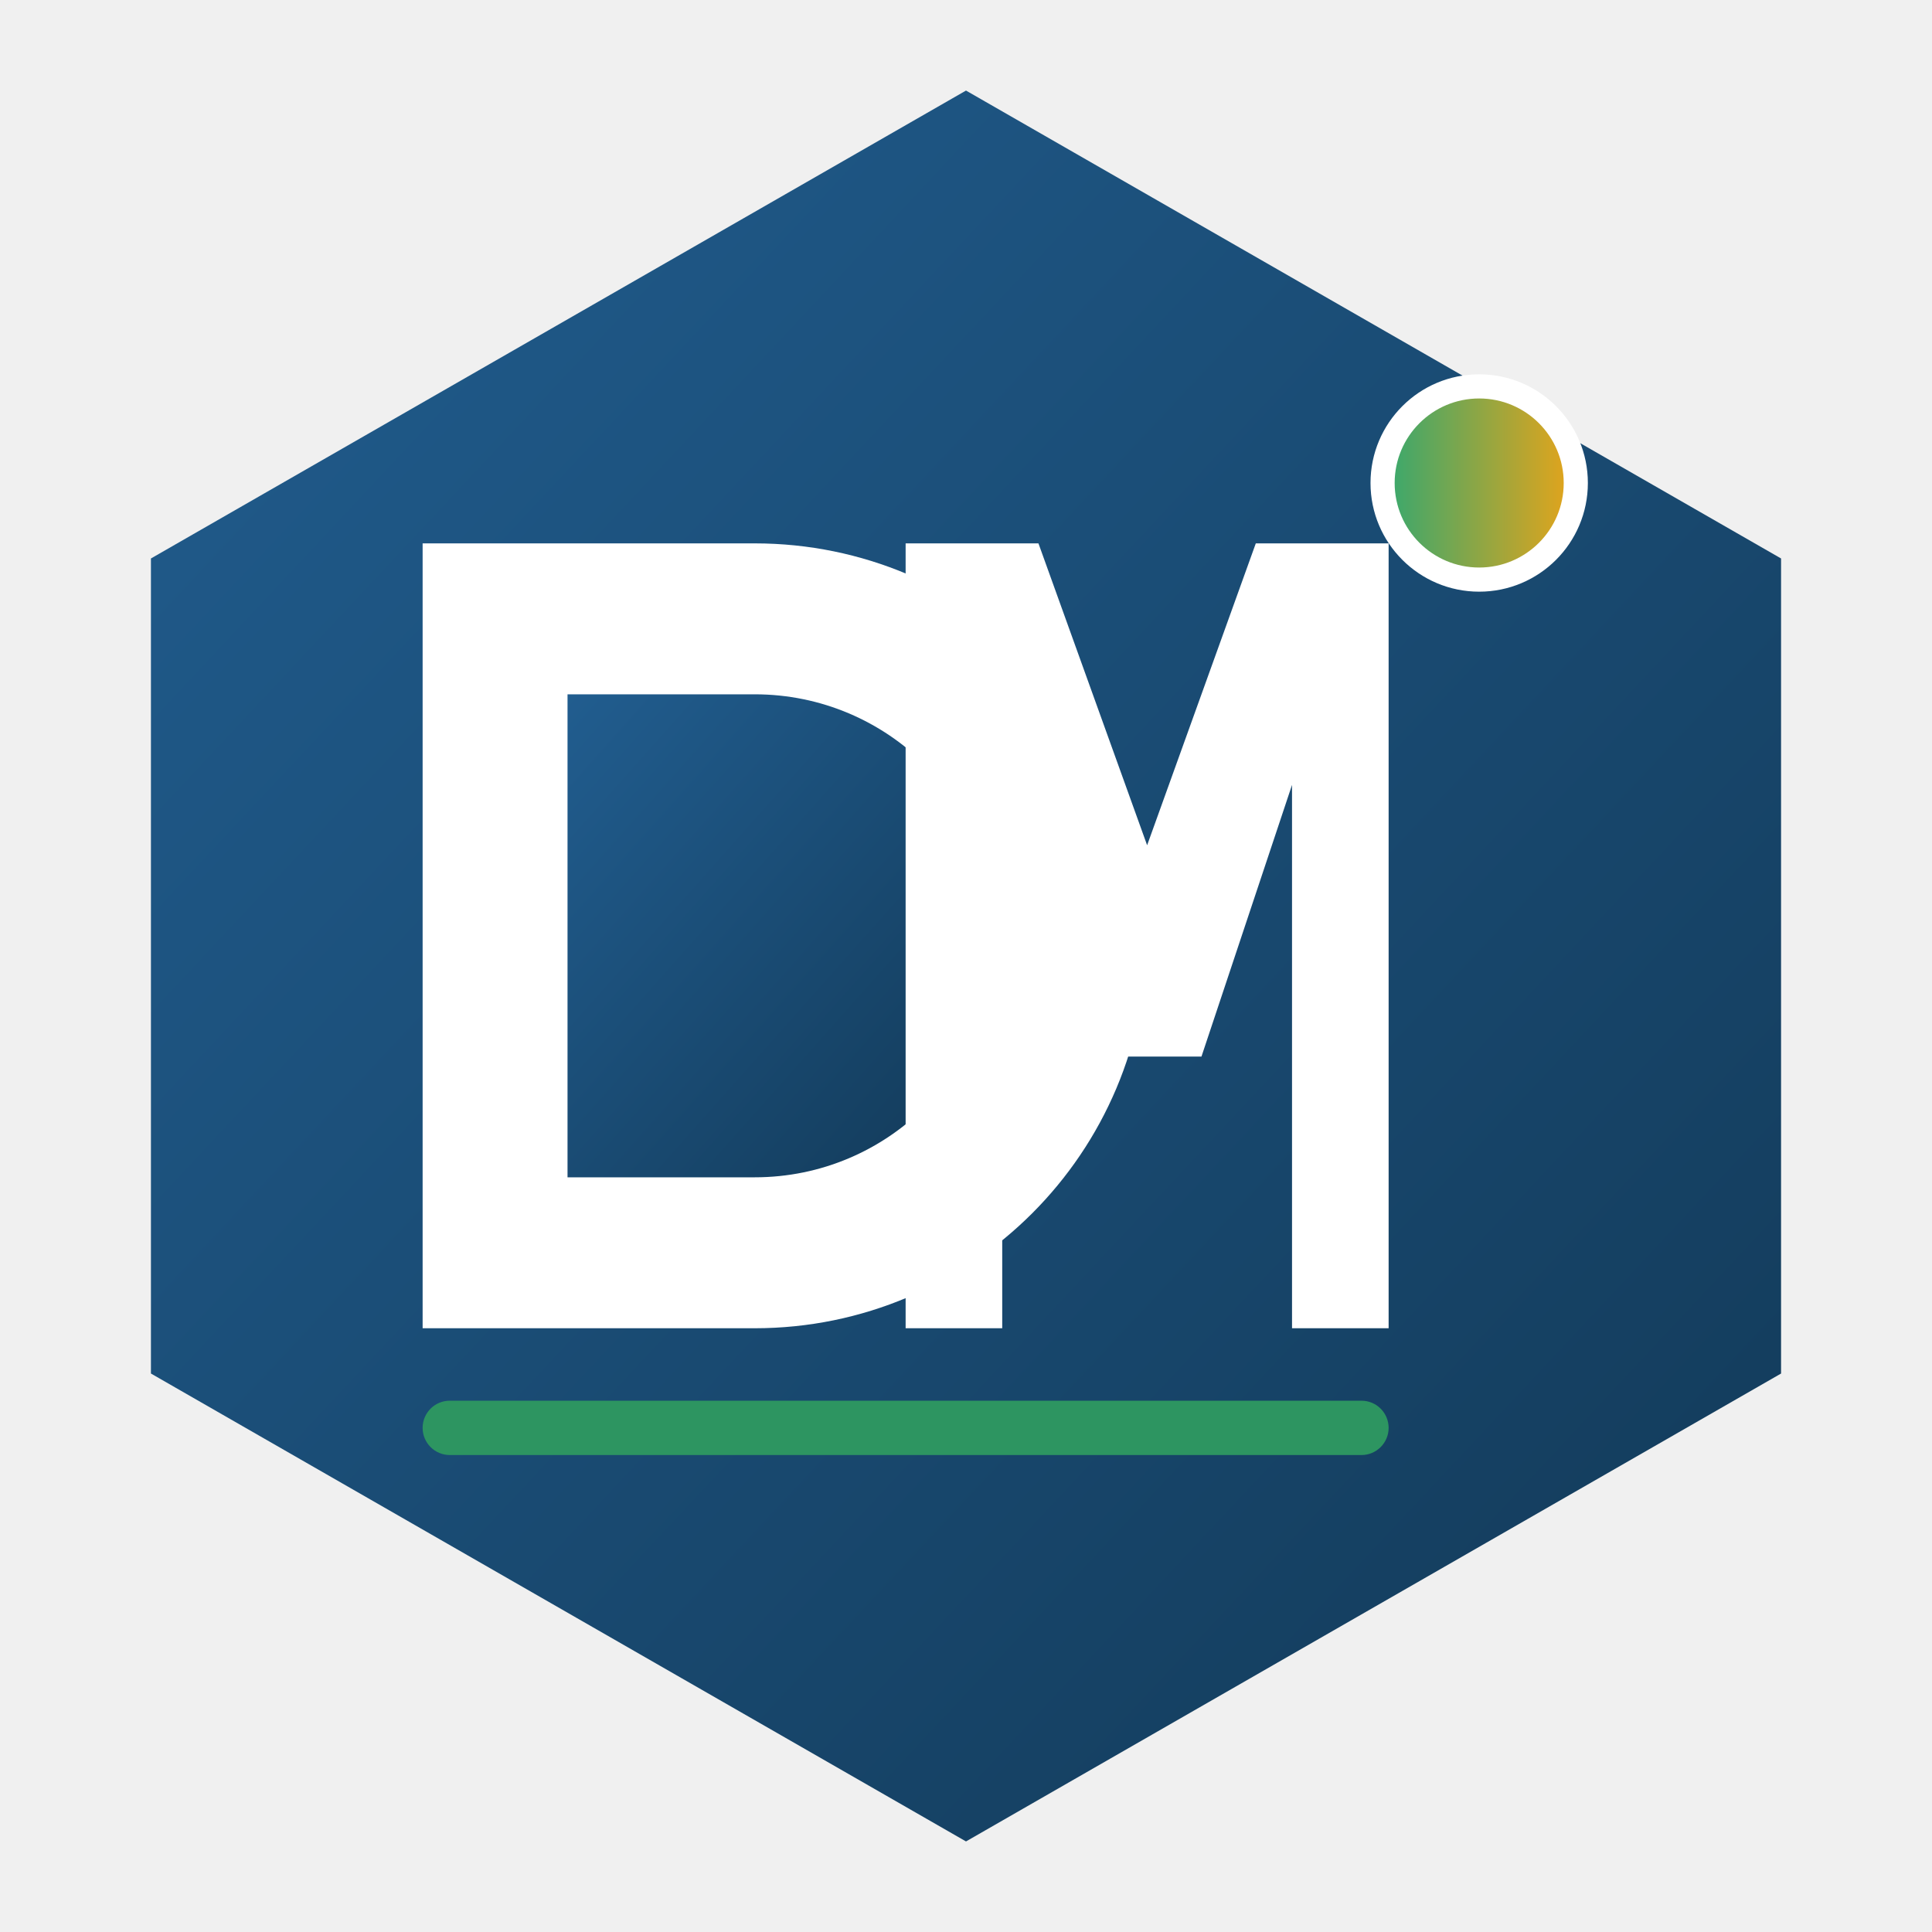
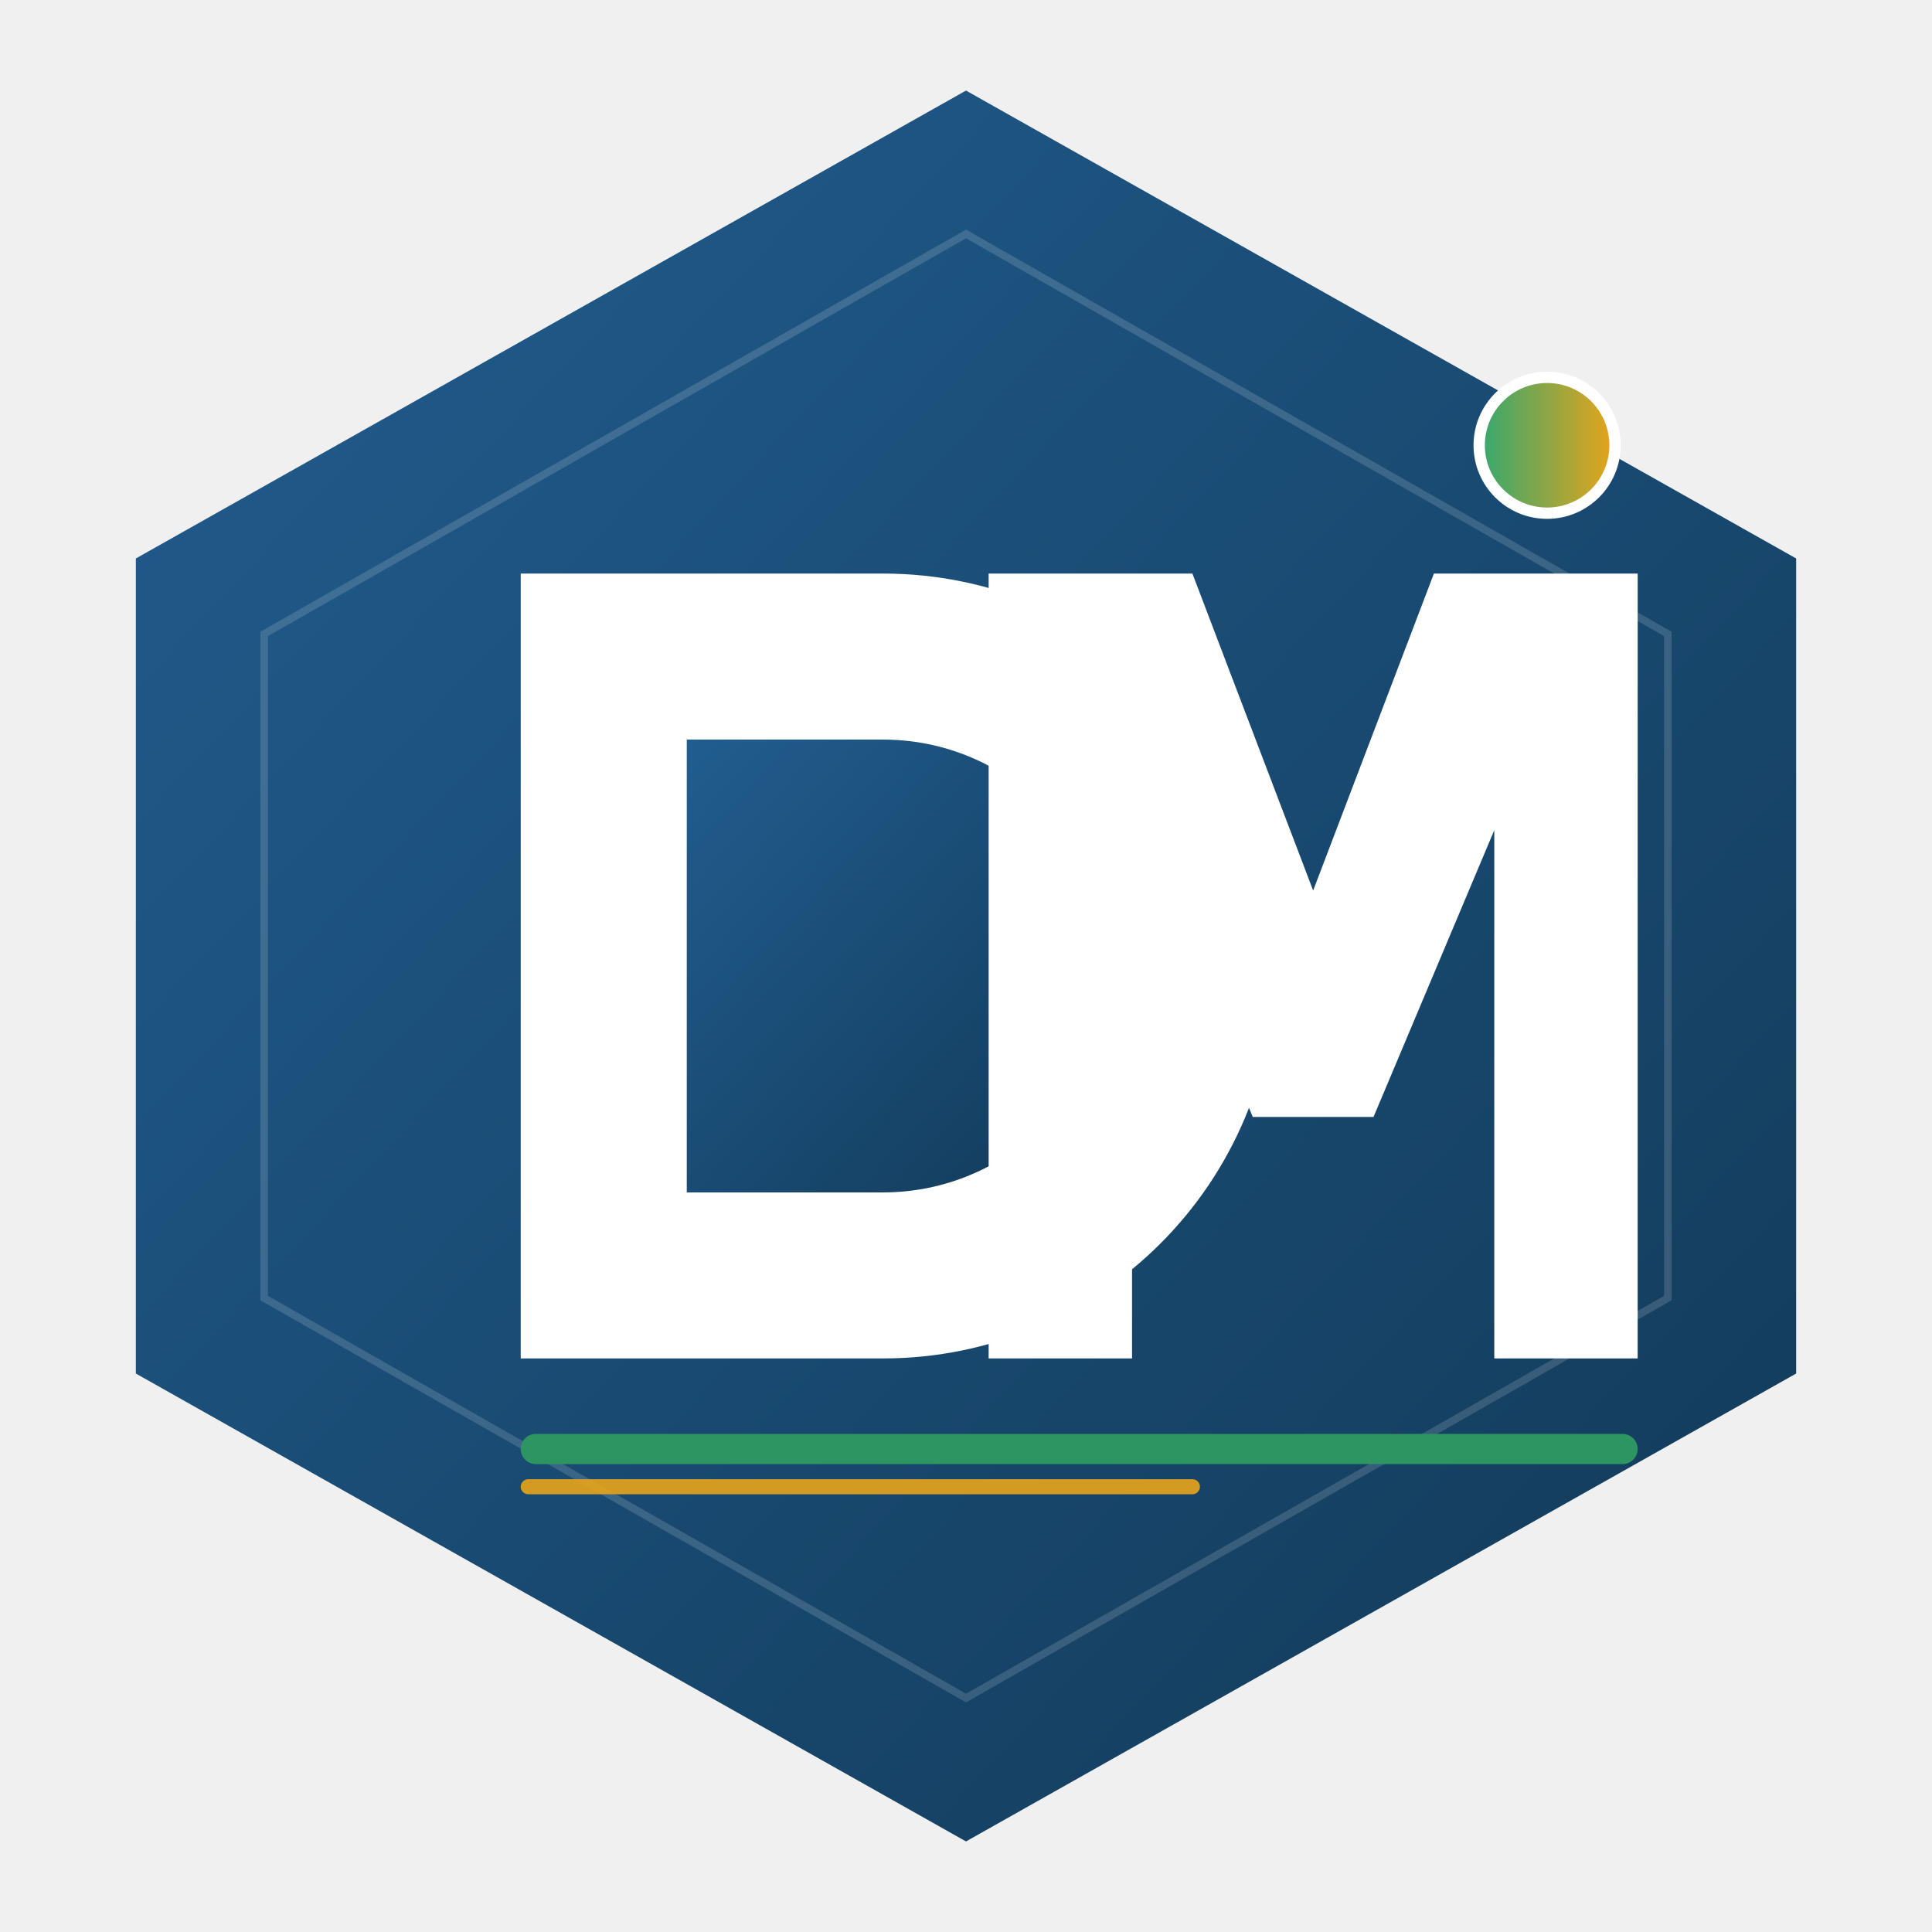
- <svg xmlns="http://www.w3.org/2000/svg" viewBox="0 0 32 32" width="32" height="32" role="img" aria-label="Logo DMi">
+ <svg xmlns="http://www.w3.org/2000/svg" viewBox="0 0 512 512" role="img" aria-label="Logo Monogramme DMi">
  <defs>
-     <linearGradient id="fav-bg" x1="0" y1="0" x2="1" y2="1">
+     <linearGradient id="p3-bg" x1="0" y1="0" x2="1" y2="1">
      <stop offset="0" stop-color="#215d8f" />
      <stop offset="1" stop-color="#123957" />
    </linearGradient>
-     <linearGradient id="fav-accent" x1="0" y1="0" x2="1" y2="0">
+     <linearGradient id="p3-accent" x1="0" y1="0" x2="1" y2="0">
      <stop offset="0" stop-color="#34a870" />
      <stop offset="1" stop-color="#e8a419" />
    </linearGradient>
  </defs>
-   <path d="M 16 1.5 L 29.5 9.25 L 29.5 22.75 L 16 30.5 L 2.5 22.75 L 2.5 9.25 Z" fill="url(#fav-bg)" />
-   <path d="M 7 9 H 12.5 A 5.5 5.5 0 0 1 12.5 22 H 7 Z" fill="#fff" />
-   <path d="M 9.4 11.5 H 12.5 A 3 3 0 0 1 12.5 19.5 H 9.4 Z" fill="url(#fav-bg)" />
-   <path d="M 15 22 V 9 L 17.2 9 L 19 14 L 20.8 9 L 23 9 V 22 L 21.4 22 V 13 L 19.9 17.5 H 18.1 L 16.6 13 V 22 Z" fill="#fff" />
-   <circle cx="24.5" cy="8" r="1.6" fill="url(#fav-accent)" />
-   <circle cx="24.5" cy="8" r="1.6" fill="none" stroke="#fff" stroke-width="0.4" />
-   <rect x="7" y="23.2" width="16" height="0.9" rx="0.45" fill="#2d9561" />
+   <path d="M 256 24 L 476 148 L 476 364 L 256 488 L 36 364 L 36 148 Z" fill="url(#p3-bg)" />
+   <path d="M 256 62 L 442 168 L 442 344 L 256 450 L 70 344 L 70 168 Z" fill="none" stroke="#ffffff" stroke-opacity="0.15" stroke-width="2" />
+   <path d="M138 152 H 234 A 104 104 0 0 1 234 360 H 138 Z" fill="#ffffff" />
+   <path d="M182 196 H 234 A 60 60 0 0 1 234 316 H 182 Z" fill="url(#p3-bg)" />
+   <path d="M262 360 V 152 L 316 152 L 348 236 L 380 152 L 434 152 V 360 L 396 360 V 220 L 364 296 H 332 L 300 220 V 360 Z" fill="#ffffff" />
+   <circle cx="410" cy="118" r="18" fill="url(#p3-accent)" />
+   <circle cx="410" cy="118" r="18" fill="none" stroke="#ffffff" stroke-width="3" />
+   <rect x="138" y="380" width="296" height="8" rx="4" fill="#2d9561" />
+   <rect x="138" y="392" width="180" height="4" rx="2" fill="#e8a419" opacity="0.9" />
</svg>
